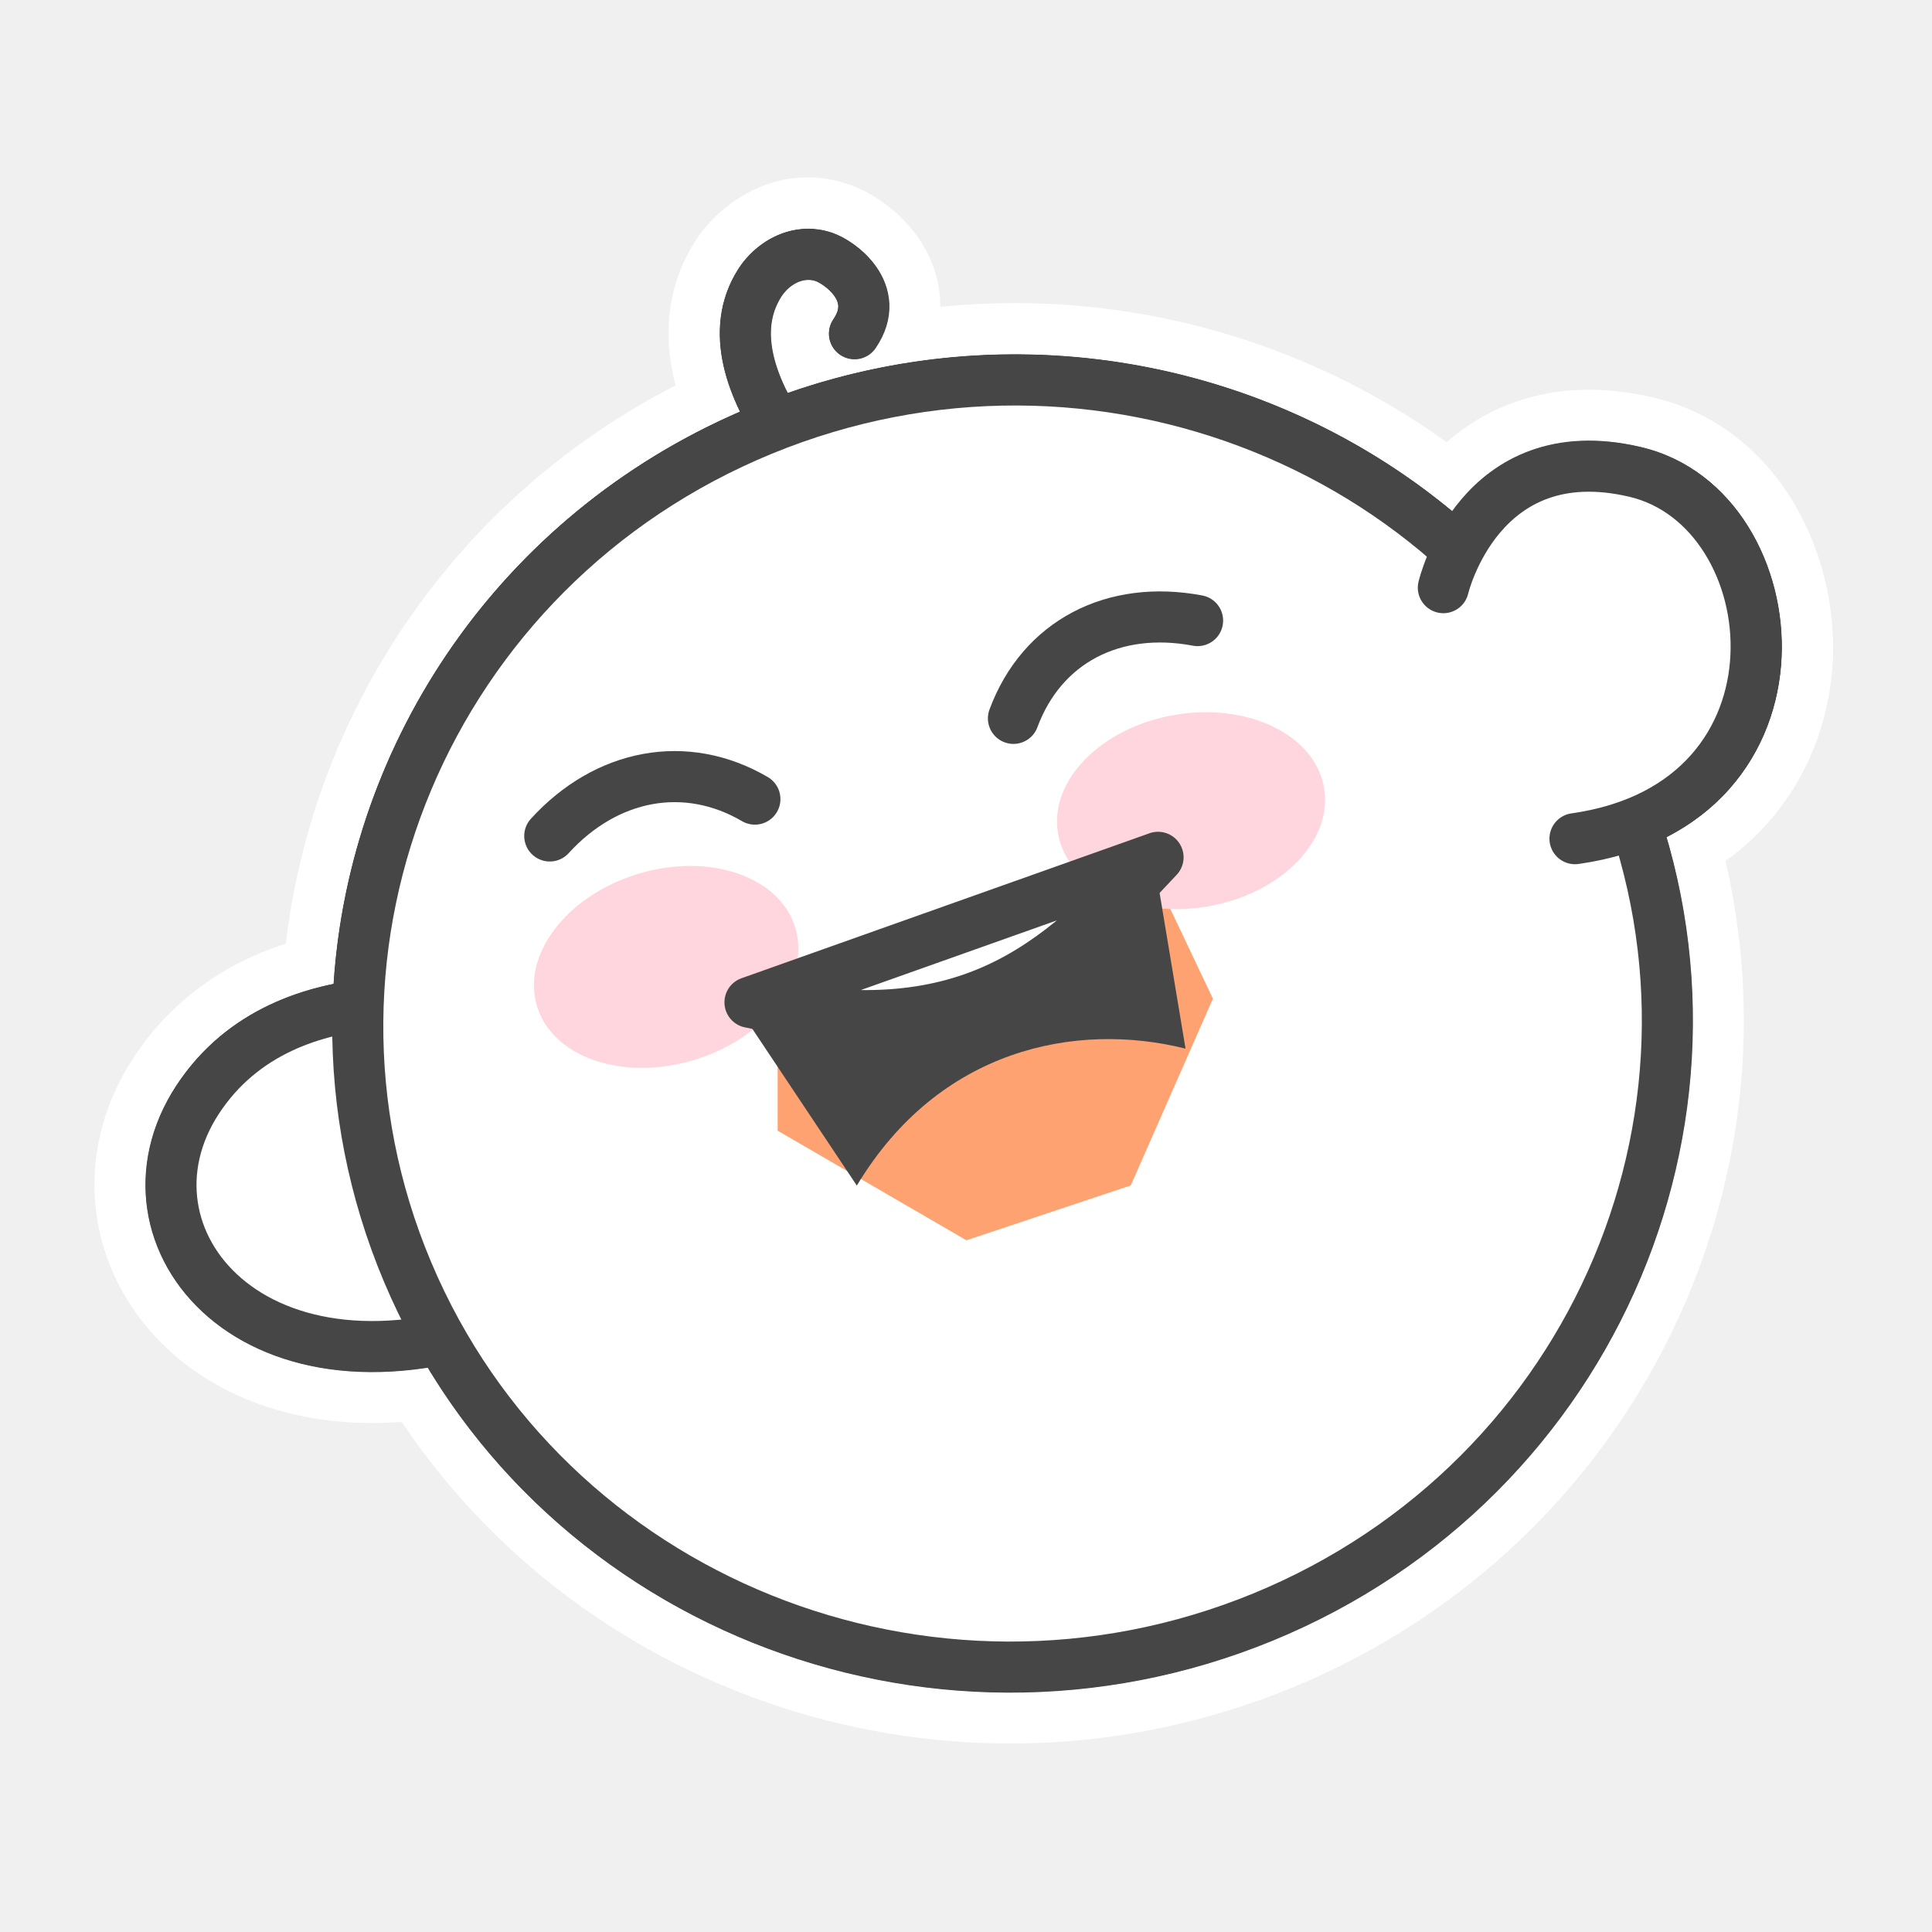
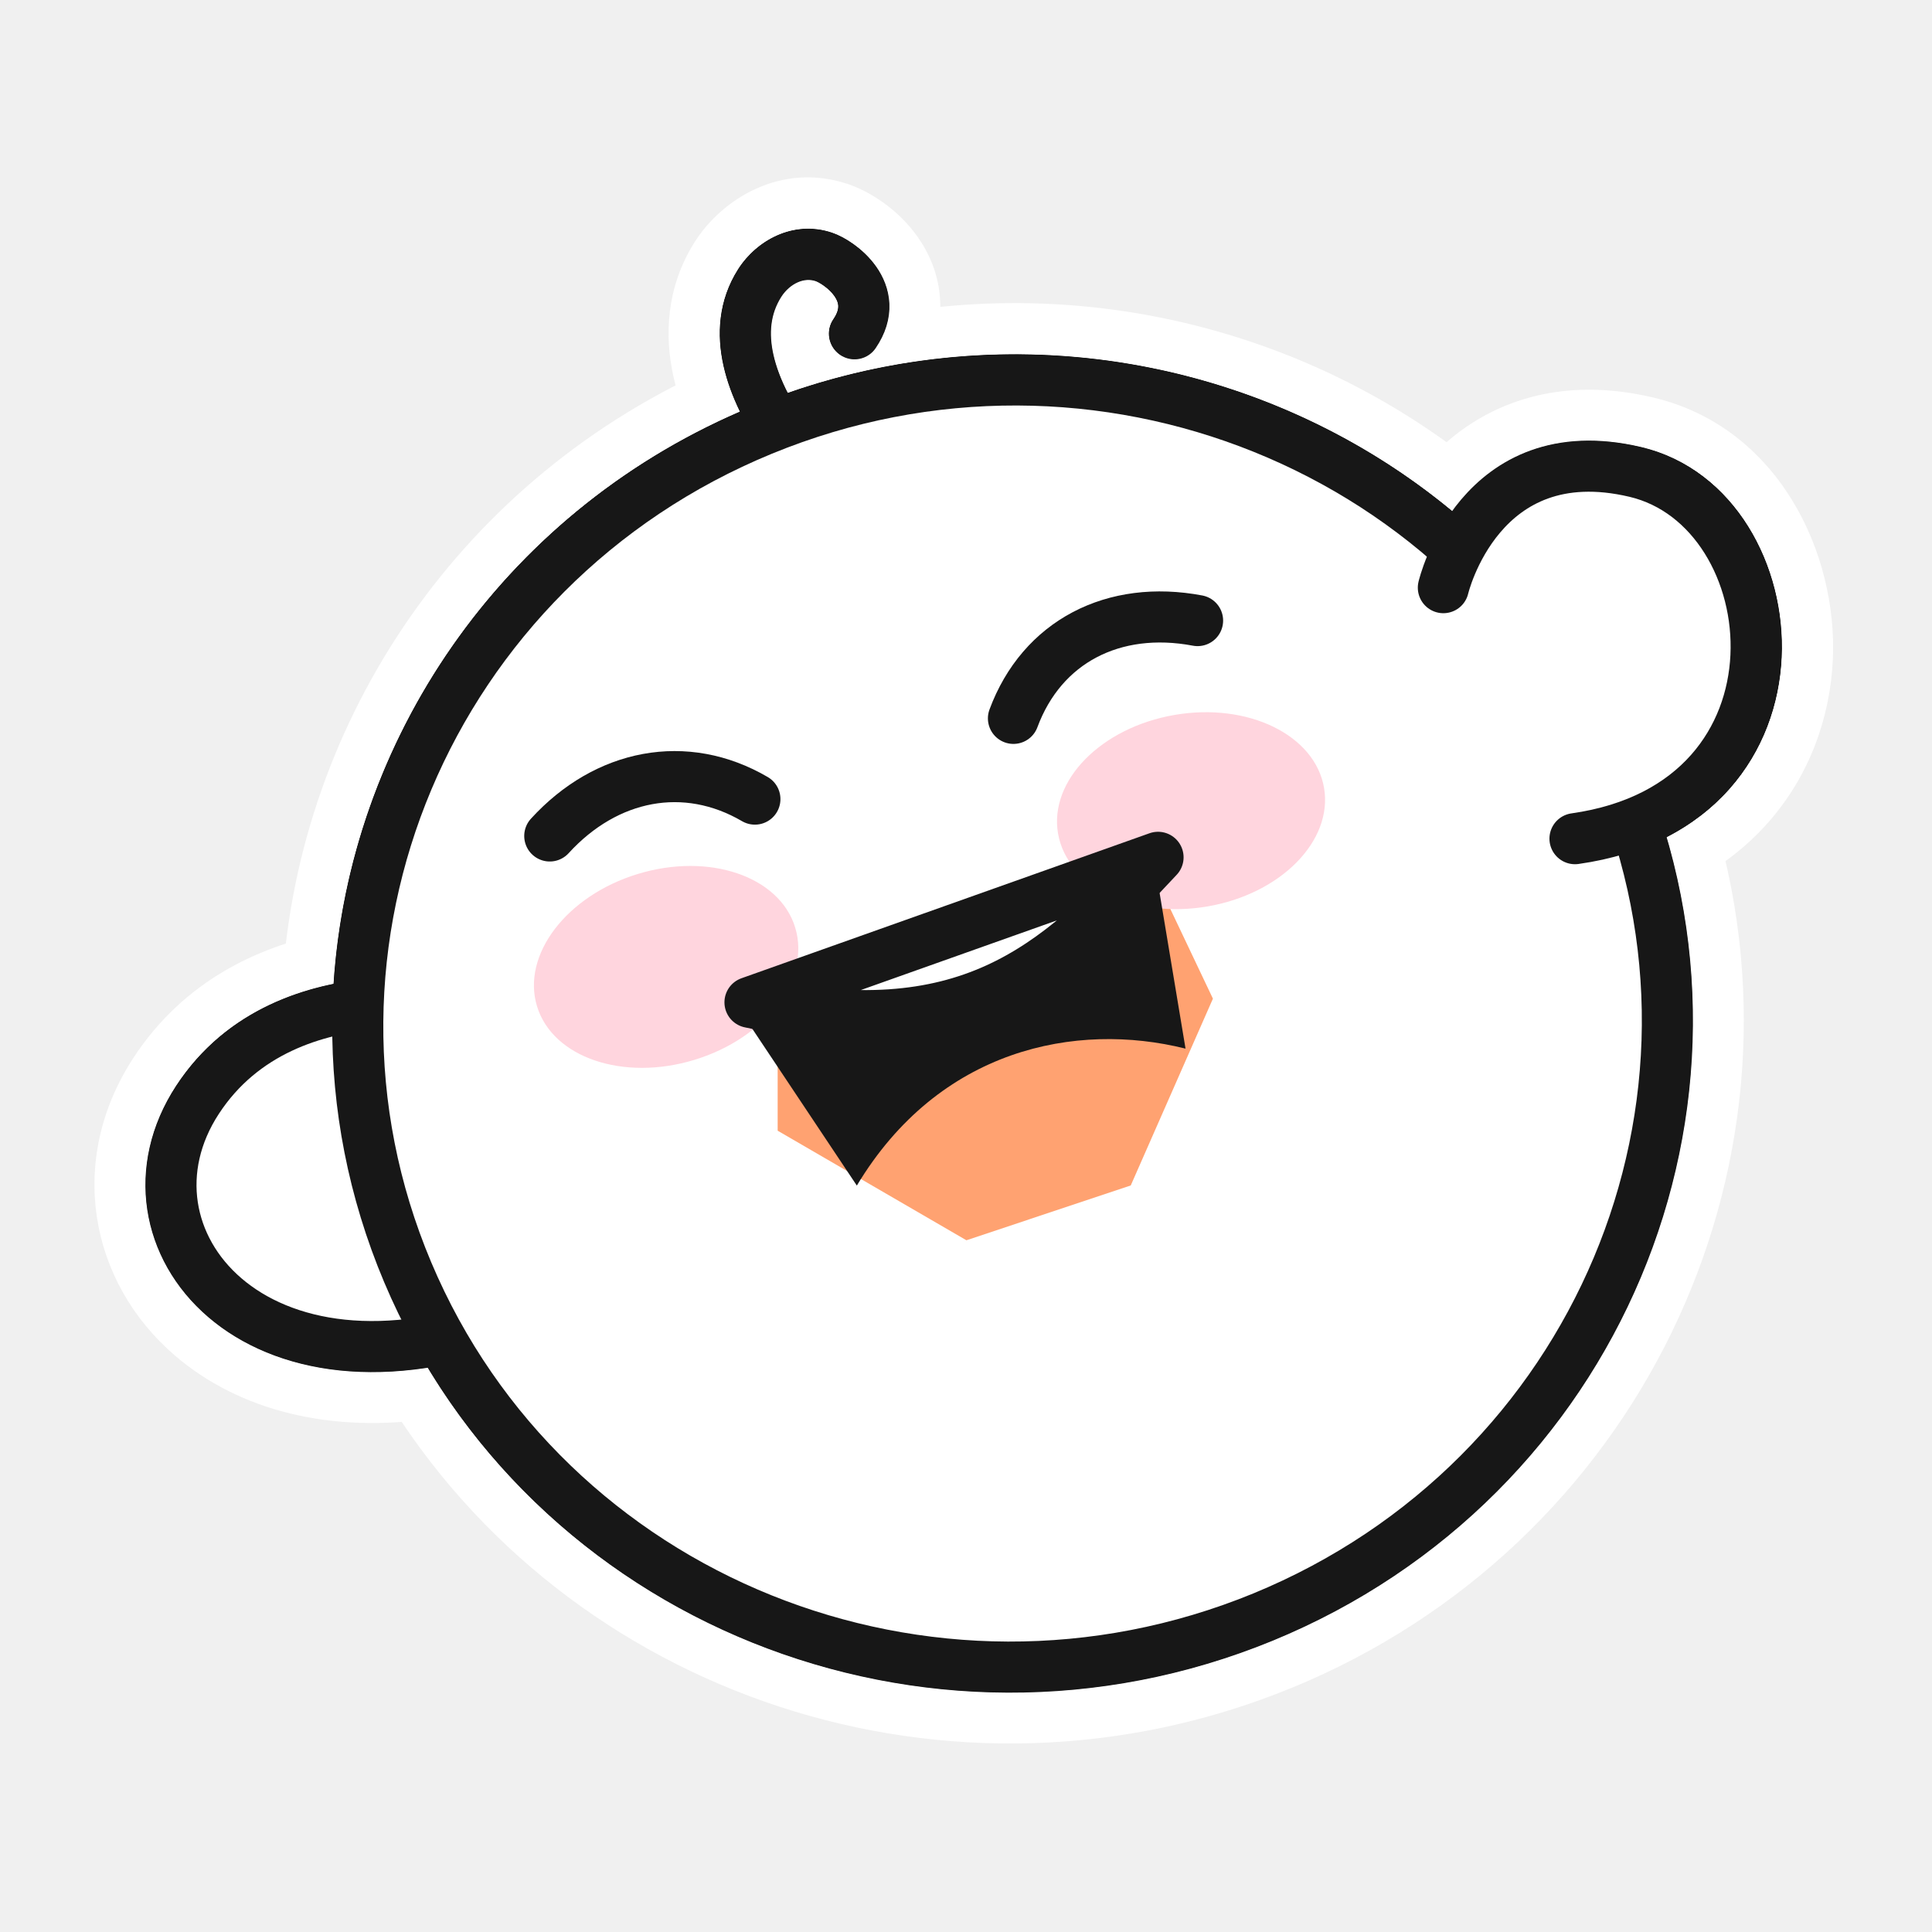
<svg xmlns="http://www.w3.org/2000/svg" width="52" height="52" viewBox="0 0 52 52" fill="none">
  <mask id="path-1-outside-1_3486_33400" maskUnits="userSpaceOnUse" x="1.918" y="4.152" width="48" height="43" fill="black">
    <rect fill="white" x="1.918" y="4.152" width="48" height="43" />
    <path fill-rule="evenodd" clip-rule="evenodd" d="M19.864 7.242C20.357 6.471 21.349 5.91 22.383 6.258L22.384 6.257C22.385 6.257 22.387 6.258 22.388 6.258C22.389 6.259 22.391 6.259 22.393 6.259L22.392 6.26C22.719 6.37 23.239 6.688 23.581 7.176C23.763 7.436 23.914 7.772 23.932 8.169C23.949 8.572 23.826 8.979 23.561 9.365C23.347 9.678 22.92 9.758 22.607 9.545C22.293 9.33 22.213 8.902 22.427 8.589C22.546 8.414 22.561 8.297 22.558 8.228C22.554 8.153 22.525 8.066 22.455 7.966C22.383 7.863 22.281 7.766 22.172 7.687C22.119 7.649 22.069 7.619 22.027 7.596C22.007 7.586 21.99 7.578 21.977 7.572C21.964 7.566 21.957 7.564 21.957 7.564L21.948 7.561C21.663 7.464 21.271 7.594 21.023 7.98C20.732 8.44 20.681 8.962 20.812 9.546C20.888 9.883 21.025 10.229 21.199 10.573C27.489 8.376 34.27 9.764 39.093 13.761C39.169 13.656 39.25 13.551 39.338 13.447C39.781 12.924 40.391 12.422 41.208 12.128C42.029 11.832 43.016 11.762 44.181 12.037C46.7 12.632 48.071 15.247 47.957 17.695C47.899 18.946 47.459 20.213 46.552 21.236C46.096 21.75 45.53 22.192 44.855 22.538C47.385 31.217 42.93 40.585 34.25 44.154H34.249C25.739 47.645 16.081 44.374 11.511 36.808C9.02 37.192 6.967 36.612 5.606 35.444C3.793 33.888 3.338 31.373 4.743 29.223C5.843 27.541 7.471 26.789 8.975 26.48C9.399 19.949 13.441 13.883 19.913 11.076C19.723 10.684 19.566 10.271 19.471 9.846C19.282 9.005 19.328 8.087 19.863 7.244L19.864 7.242Z" />
  </mask>
-   <path fill-rule="evenodd" clip-rule="evenodd" d="M19.864 7.242C20.357 6.471 21.349 5.91 22.383 6.258L22.384 6.257C22.385 6.257 22.387 6.258 22.388 6.258C22.389 6.259 22.391 6.259 22.393 6.259L22.392 6.26C22.719 6.37 23.239 6.688 23.581 7.176C23.763 7.436 23.914 7.772 23.932 8.169C23.949 8.572 23.826 8.979 23.561 9.365C23.347 9.678 22.92 9.758 22.607 9.545C22.293 9.33 22.213 8.902 22.427 8.589C22.546 8.414 22.561 8.297 22.558 8.228C22.554 8.153 22.525 8.066 22.455 7.966C22.383 7.863 22.281 7.766 22.172 7.687C22.119 7.649 22.069 7.619 22.027 7.596C22.007 7.586 21.99 7.578 21.977 7.572C21.964 7.566 21.957 7.564 21.957 7.564L21.948 7.561C21.663 7.464 21.271 7.594 21.023 7.98C20.732 8.44 20.681 8.962 20.812 9.546C20.888 9.883 21.025 10.229 21.199 10.573C27.489 8.376 34.27 9.764 39.093 13.761C39.169 13.656 39.25 13.551 39.338 13.447C39.781 12.924 40.391 12.422 41.208 12.128C42.029 11.832 43.016 11.762 44.181 12.037C46.7 12.632 48.071 15.247 47.957 17.695C47.899 18.946 47.459 20.213 46.552 21.236C46.096 21.75 45.53 22.192 44.855 22.538C47.385 31.217 42.93 40.585 34.25 44.154H34.249C25.739 47.645 16.081 44.374 11.511 36.808C9.02 37.192 6.967 36.612 5.606 35.444C3.793 33.888 3.338 31.373 4.743 29.223C5.843 27.541 7.471 26.789 8.975 26.48C9.399 19.949 13.441 13.883 19.913 11.076C19.723 10.684 19.566 10.271 19.471 9.846C19.282 9.005 19.328 8.087 19.863 7.244L19.864 7.242Z" fill="#464646" />
+   <path fill-rule="evenodd" clip-rule="evenodd" d="M19.864 7.242C20.357 6.471 21.349 5.91 22.383 6.258L22.384 6.257C22.385 6.257 22.387 6.258 22.388 6.258C22.389 6.259 22.391 6.259 22.393 6.259L22.392 6.26C22.719 6.37 23.239 6.688 23.581 7.176C23.763 7.436 23.914 7.772 23.932 8.169C23.949 8.572 23.826 8.979 23.561 9.365C23.347 9.678 22.92 9.758 22.607 9.545C22.293 9.33 22.213 8.902 22.427 8.589C22.546 8.414 22.561 8.297 22.558 8.228C22.554 8.153 22.525 8.066 22.455 7.966C22.383 7.863 22.281 7.766 22.172 7.687C22.119 7.649 22.069 7.619 22.027 7.596C22.007 7.586 21.99 7.578 21.977 7.572C21.964 7.566 21.957 7.564 21.957 7.564L21.948 7.561C21.663 7.464 21.271 7.594 21.023 7.98C20.732 8.44 20.681 8.962 20.812 9.546C20.888 9.883 21.025 10.229 21.199 10.573C27.489 8.376 34.27 9.764 39.093 13.761C39.169 13.656 39.25 13.551 39.338 13.447C39.781 12.924 40.391 12.422 41.208 12.128C42.029 11.832 43.016 11.762 44.181 12.037C46.7 12.632 48.071 15.247 47.957 17.695C47.899 18.946 47.459 20.213 46.552 21.236C46.096 21.75 45.53 22.192 44.855 22.538C47.385 31.217 42.93 40.585 34.25 44.154H34.249C25.739 47.645 16.081 44.374 11.511 36.808C9.02 37.192 6.967 36.612 5.606 35.444C3.793 33.888 3.338 31.373 4.743 29.223C5.843 27.541 7.471 26.789 8.975 26.48C9.399 19.949 13.441 13.883 19.913 11.076C19.723 10.684 19.566 10.271 19.471 9.846C19.282 9.005 19.328 8.087 19.863 7.244L19.864 7.242Z" fill="#171717" />
  <path d="M19.864 7.242L18.706 6.501C18.68 6.542 18.656 6.584 18.634 6.627L19.864 7.242ZM22.383 6.258L21.945 7.561C22.44 7.727 22.986 7.599 23.355 7.23L22.383 6.258ZM22.384 6.257L22.811 4.949C22.318 4.789 21.778 4.918 21.412 5.284L22.384 6.257ZM22.388 6.258L21.88 7.536C21.902 7.545 21.924 7.553 21.947 7.561L22.388 6.258ZM22.393 6.259L23.365 7.232C23.708 6.888 23.845 6.39 23.725 5.919C23.605 5.449 23.246 5.077 22.78 4.94L22.393 6.259ZM22.392 6.26L21.419 5.288C21.082 5.625 20.944 6.112 21.053 6.576C21.163 7.04 21.504 7.414 21.956 7.565L22.392 6.26ZM23.581 7.176L24.707 6.388L24.707 6.387L23.581 7.176ZM23.932 8.169L25.305 8.109L25.305 8.109L23.932 8.169ZM23.561 9.365L24.696 10.142L24.697 10.141L23.561 9.365ZM22.607 9.545L21.83 10.68L21.831 10.68L22.607 9.545ZM22.427 8.589L21.291 7.813L21.291 7.813L22.427 8.589ZM22.558 8.228L23.931 8.168L23.931 8.167L22.558 8.228ZM22.455 7.966L23.581 7.177L23.581 7.177L22.455 7.966ZM22.172 7.687L22.976 6.572L22.975 6.571L22.172 7.687ZM22.027 7.596L22.675 6.383L22.674 6.383L22.027 7.596ZM21.977 7.572L22.531 6.314L22.53 6.313L21.977 7.572ZM21.957 7.564L22.787 6.468C22.667 6.377 22.534 6.307 22.392 6.26L21.957 7.564ZM21.948 7.561L21.505 8.863L21.514 8.866L21.948 7.561ZM21.023 7.98L19.866 7.238L19.862 7.244L21.023 7.98ZM20.812 9.546L19.471 9.847L19.471 9.847L20.812 9.546ZM21.199 10.573L19.973 11.195C20.285 11.809 21.003 12.098 21.653 11.871L21.199 10.573ZM39.093 13.761L38.215 14.82C38.508 15.063 38.888 15.173 39.265 15.126C39.643 15.078 39.983 14.876 40.206 14.568L39.093 13.761ZM39.338 13.447L38.289 12.558L38.289 12.558L39.338 13.447ZM41.208 12.128L40.742 10.834L40.742 10.834L41.208 12.128ZM44.181 12.037L44.497 10.699L44.497 10.699L44.181 12.037ZM47.957 17.695L49.331 17.759L49.331 17.759L47.957 17.695ZM46.552 21.236L47.581 22.148L47.581 22.148L46.552 21.236ZM44.855 22.538L44.229 21.313C43.641 21.614 43.35 22.289 43.535 22.923L44.855 22.538ZM34.25 44.154V45.529C34.429 45.529 34.607 45.494 34.773 45.426L34.25 44.154ZM34.249 44.154V42.779C34.07 42.779 33.893 42.814 33.727 42.882L34.249 44.154ZM11.511 36.808L12.688 36.097C12.4 35.62 11.852 35.364 11.301 35.449L11.511 36.808ZM5.606 35.444L4.711 36.487L4.711 36.487L5.606 35.444ZM4.743 29.223L3.592 28.471L3.592 28.471L4.743 29.223ZM8.975 26.48L9.252 27.827C9.858 27.702 10.306 27.187 10.347 26.569L8.975 26.48ZM19.913 11.076L20.46 12.337C20.804 12.188 21.072 11.905 21.202 11.554C21.333 11.203 21.314 10.813 21.15 10.476L19.913 11.076ZM19.471 9.846L18.129 10.148L18.129 10.148L19.471 9.846ZM19.863 7.244L21.024 7.981C21.049 7.941 21.072 7.901 21.093 7.859L19.863 7.244ZM19.864 7.242L21.023 7.982C21.132 7.811 21.299 7.666 21.474 7.589C21.634 7.518 21.787 7.508 21.945 7.561L22.383 6.258L22.821 4.954C21.03 4.353 19.439 5.353 18.706 6.501L19.864 7.242ZM22.383 6.258L23.355 7.23L23.356 7.229L22.384 6.257L21.412 5.284L21.411 5.285L22.383 6.258ZM22.384 6.257L21.957 7.564C21.907 7.547 21.867 7.531 21.839 7.519C21.81 7.506 21.786 7.495 21.77 7.487C21.753 7.478 21.74 7.471 21.731 7.467C21.723 7.462 21.717 7.459 21.716 7.458C21.711 7.456 21.717 7.459 21.719 7.46C21.723 7.462 21.732 7.467 21.743 7.473C21.754 7.479 21.771 7.488 21.792 7.498C21.813 7.508 21.843 7.522 21.88 7.536L22.388 6.258L22.896 4.981C22.932 4.995 22.962 5.009 22.982 5.019C23.003 5.029 23.02 5.037 23.03 5.043C23.041 5.049 23.05 5.053 23.053 5.055C23.055 5.056 23.061 5.059 23.056 5.057C23.054 5.056 23.047 5.052 23.039 5.048C23.031 5.043 23.017 5.036 23 5.027C22.983 5.019 22.959 5.007 22.93 4.995C22.901 4.982 22.86 4.966 22.811 4.949L22.384 6.257ZM22.388 6.258L21.947 7.561C21.987 7.574 22.022 7.584 22.051 7.592C22.08 7.599 22.105 7.604 22.123 7.608C22.142 7.612 22.158 7.614 22.168 7.616C22.177 7.617 22.185 7.619 22.187 7.619C22.191 7.62 22.185 7.619 22.181 7.618C22.176 7.617 22.165 7.616 22.151 7.613C22.137 7.611 22.118 7.607 22.094 7.602C22.07 7.596 22.04 7.589 22.005 7.579L22.393 6.259L22.78 4.94C22.745 4.93 22.714 4.922 22.69 4.917C22.666 4.912 22.646 4.908 22.631 4.905C22.617 4.903 22.606 4.901 22.6 4.9C22.597 4.9 22.595 4.899 22.594 4.899C22.594 4.899 22.593 4.899 22.593 4.899C22.593 4.899 22.593 4.899 22.593 4.899C22.593 4.899 22.593 4.899 22.594 4.899C22.595 4.899 22.602 4.9 22.611 4.902C22.621 4.903 22.636 4.906 22.654 4.91C22.673 4.913 22.697 4.918 22.725 4.926C22.754 4.933 22.789 4.943 22.829 4.956L22.388 6.258ZM22.393 6.259L21.42 5.287L21.419 5.288L22.392 6.26L23.364 7.233L23.365 7.232L22.393 6.259ZM22.392 6.26L21.956 7.565C21.956 7.565 21.98 7.573 22.026 7.597C22.069 7.62 22.121 7.651 22.176 7.691C22.29 7.773 22.388 7.87 22.455 7.965L23.581 7.176L24.707 6.387C24.179 5.634 23.405 5.149 22.827 4.956L22.392 6.26ZM23.581 7.176L22.455 7.965C22.526 8.067 22.555 8.155 22.558 8.229L23.932 8.169L25.305 8.109C25.274 7.389 25 6.806 24.707 6.388L23.581 7.176ZM23.932 8.169L22.558 8.229C22.561 8.296 22.546 8.414 22.426 8.589L23.561 9.365L24.697 10.141C25.105 9.543 25.338 8.849 25.305 8.109L23.932 8.169ZM23.561 9.365L22.427 8.588C22.641 8.276 23.067 8.195 23.381 8.409L22.607 9.545L21.831 10.68C22.772 11.322 24.054 11.08 24.696 10.142L23.561 9.365ZM22.607 9.545L23.383 8.41C23.696 8.624 23.776 9.051 23.562 9.364L22.427 8.589L21.291 7.813C20.649 8.753 20.89 10.037 21.83 10.68L22.607 9.545ZM22.427 8.589L23.562 9.364C23.829 8.974 23.949 8.567 23.931 8.168L22.558 8.228L21.184 8.288C21.179 8.178 21.192 8.068 21.223 7.968C21.251 7.875 21.285 7.823 21.291 7.813L22.427 8.589ZM22.558 8.228L23.931 8.167C23.914 7.772 23.764 7.438 23.581 7.177L22.455 7.966L21.329 8.754C21.286 8.693 21.195 8.533 21.184 8.29L22.558 8.228ZM22.455 7.966L23.581 7.177C23.401 6.92 23.179 6.718 22.976 6.572L22.172 7.687L21.368 8.803C21.371 8.805 21.371 8.806 21.368 8.802C21.366 8.8 21.362 8.796 21.355 8.789C21.349 8.782 21.34 8.77 21.329 8.754L22.455 7.966ZM22.172 7.687L22.975 6.571C22.873 6.498 22.771 6.435 22.675 6.383L22.027 7.596L21.38 8.809C21.372 8.805 21.368 8.803 21.368 8.802C21.367 8.802 21.367 8.802 21.369 8.803L22.172 7.687ZM22.027 7.596L22.674 6.383C22.609 6.348 22.555 6.324 22.531 6.314L21.977 7.572L21.422 8.83C21.425 8.831 21.405 8.823 21.381 8.81L22.027 7.596ZM21.977 7.572L22.53 6.313C22.502 6.301 22.476 6.29 22.451 6.281C22.439 6.276 22.428 6.272 22.417 6.268C22.412 6.266 22.407 6.265 22.402 6.263C22.4 6.262 22.398 6.262 22.398 6.262C22.396 6.261 22.398 6.262 22.4 6.263C22.401 6.263 22.405 6.264 22.411 6.266C22.413 6.267 22.422 6.27 22.434 6.274C22.438 6.276 22.453 6.282 22.473 6.29C22.484 6.294 22.512 6.306 22.53 6.314C22.565 6.331 22.696 6.404 22.787 6.468L21.957 7.564L21.128 8.661C21.218 8.724 21.349 8.797 21.384 8.814C21.402 8.822 21.43 8.834 21.441 8.839C21.461 8.847 21.476 8.852 21.48 8.854C21.492 8.858 21.501 8.861 21.503 8.862C21.509 8.864 21.514 8.866 21.514 8.866C21.516 8.866 21.518 8.867 21.517 8.867C21.516 8.867 21.515 8.866 21.513 8.865C21.509 8.864 21.504 8.863 21.5 8.861C21.491 8.858 21.482 8.854 21.473 8.851C21.455 8.844 21.439 8.837 21.423 8.831L21.977 7.572ZM21.957 7.564L22.392 6.26L22.383 6.257L21.948 7.561L21.514 8.866L21.522 8.869L21.957 7.564ZM21.948 7.561L22.391 6.26C21.383 5.916 20.379 6.438 19.866 7.238L21.023 7.98L22.181 8.723C22.164 8.749 21.943 9.012 21.505 8.863L21.948 7.561ZM21.023 7.98L19.862 7.244C19.327 8.087 19.282 9.005 19.471 9.847L20.812 9.546L22.154 9.244C22.081 8.919 22.136 8.793 22.184 8.717L21.023 7.98ZM20.812 9.546L19.471 9.847C19.579 10.327 19.764 10.783 19.973 11.195L21.199 10.573L22.425 9.951C22.286 9.676 22.198 9.439 22.154 9.244L20.812 9.546ZM21.199 10.573L21.653 11.871C27.477 9.837 33.755 11.123 38.215 14.82L39.093 13.761L39.97 12.703C34.785 8.405 27.501 6.915 20.746 9.275L21.199 10.573ZM39.093 13.761L40.206 14.568C40.267 14.484 40.327 14.407 40.387 14.336L39.338 13.447L38.289 12.558C38.173 12.695 38.07 12.829 37.979 12.955L39.093 13.761ZM39.338 13.447L40.387 14.336C40.709 13.956 41.129 13.618 41.674 13.421L41.208 12.128L40.742 10.834C39.653 11.227 38.853 11.893 38.289 12.558L39.338 13.447ZM41.208 12.128L41.674 13.421C42.216 13.226 42.928 13.154 43.865 13.375L44.181 12.037L44.497 10.699C43.103 10.37 41.843 10.437 40.742 10.834L41.208 12.128ZM44.181 12.037L43.864 13.375C45.544 13.772 46.677 15.62 46.584 17.631L47.957 17.695L49.331 17.759C49.465 14.875 47.857 11.492 44.497 10.699L44.181 12.037ZM47.957 17.695L46.584 17.631C46.538 18.607 46.197 19.564 45.523 20.324L46.552 21.236L47.581 22.148C48.721 20.863 49.259 19.284 49.331 17.759L47.957 17.695ZM46.552 21.236L45.523 20.324C45.183 20.707 44.756 21.044 44.229 21.313L44.855 22.538L45.48 23.762C46.305 23.341 47.008 22.794 47.581 22.148L46.552 21.236ZM44.855 22.538L43.535 22.923C45.865 30.918 41.766 39.577 33.727 42.882L34.25 44.154L34.773 45.426C44.094 41.593 48.904 31.517 46.175 22.153L44.855 22.538ZM34.25 44.154V42.779H34.249V44.154V45.529H34.25V44.154ZM34.249 44.154L33.727 42.882C25.839 46.118 16.905 43.078 12.688 36.097L11.511 36.808L10.334 37.519C15.258 45.67 25.639 49.172 34.771 45.426L34.249 44.154ZM11.511 36.808L11.301 35.449C9.128 35.785 7.502 35.259 6.502 34.401L5.606 35.444L4.711 36.487C6.433 37.965 8.913 38.6 11.72 38.167L11.511 36.808ZM5.606 35.444L6.502 34.401C5.197 33.281 4.878 31.53 5.894 29.976L4.743 29.223L3.592 28.471C1.798 31.216 2.39 34.495 4.711 36.487L5.606 35.444ZM4.743 29.223L5.894 29.976C6.733 28.692 7.983 28.088 9.252 27.827L8.975 26.48L8.698 25.133C6.959 25.491 4.952 26.391 3.592 28.471L4.743 29.223ZM8.975 26.48L10.347 26.569C10.739 20.544 14.469 14.936 20.46 12.337L19.913 11.076L19.366 9.814C12.413 12.83 8.06 19.354 7.603 26.391L8.975 26.48ZM19.913 11.076L21.15 10.476C20.995 10.155 20.879 9.843 20.812 9.545L19.471 9.846L18.129 10.148C18.253 10.699 18.452 11.213 18.676 11.676L19.913 11.076ZM19.471 9.846L20.812 9.545C20.681 8.961 20.733 8.44 21.024 7.981L19.863 7.244L18.702 6.507C17.923 7.735 17.882 9.049 18.129 10.148L19.471 9.846ZM19.863 7.244L21.093 7.859L21.094 7.857L19.864 7.242L18.634 6.627L18.634 6.629L19.863 7.244Z" fill="white" mask="url(#path-1-outside-1_3486_33400)" />
-   <path d="M22.984 13.915C22.984 13.915 18.795 10.227 20.449 7.62C20.821 7.038 21.515 6.691 22.177 6.917C22.572 7.047 23.767 7.862 23 8.984" stroke="#464646" stroke-width="1.375" stroke-linecap="round" stroke-linejoin="round" />
+   <path d="M22.984 13.915C22.984 13.915 18.795 10.227 20.449 7.62C20.821 7.038 21.515 6.691 22.177 6.917C22.572 7.047 23.767 7.862 23 8.984" stroke="#171717" stroke-width="1.375" stroke-linecap="round" stroke-linejoin="round" />
  <path d="M13.12 27.198C13.12 27.198 7.736 25.898 5.315 29.603C2.893 33.308 6.864 38.135 13.814 35.479" fill="white" />
-   <path d="M13.12 27.198C13.12 27.198 7.736 25.898 5.315 29.603C2.893 33.308 6.864 38.135 13.814 35.479" stroke="#464646" stroke-width="1.375" stroke-linecap="round" stroke-linejoin="round" />
-   <path d="M10.973 34.242C14.694 43.064 25.001 47.213 33.993 43.524C42.985 39.827 47.255 29.681 43.534 20.859C39.813 12.037 29.505 7.88 20.514 11.576C11.522 15.273 7.252 25.419 10.973 34.242Z" fill="white" stroke="#464646" stroke-width="1.375" stroke-linecap="round" stroke-linejoin="round" />
+   <path d="M13.12 27.198C13.12 27.198 7.736 25.898 5.315 29.603C2.893 33.308 6.864 38.135 13.814 35.479" stroke="#171717" stroke-width="1.375" stroke-linecap="round" stroke-linejoin="round" />
+   <path d="M10.973 34.242C14.694 43.064 25.001 47.213 33.993 43.524C42.985 39.827 47.255 29.681 43.534 20.859C39.813 12.037 29.505 7.88 20.514 11.576C11.522 15.273 7.252 25.419 10.973 34.242Z" fill="white" stroke="#171717" stroke-width="1.375" stroke-linecap="round" stroke-linejoin="round" />
  <path d="M20.931 30.433L20.93 26.966L25.352 26.879L31.191 23.815L32.646 26.879L30.434 31.907L26.011 33.382L20.931 30.433Z" fill="#FFA271" />
  <path d="M38.848 15.817C38.848 15.817 39.808 11.709 44.014 12.702C48.219 13.694 49.01 21.637 42.391 22.573" fill="white" />
-   <path d="M38.848 15.817C38.848 15.817 39.808 11.709 44.014 12.702C48.219 13.694 49.01 21.637 42.391 22.573" stroke="#464646" stroke-width="1.375" stroke-linecap="round" stroke-linejoin="round" />
+   <path d="M38.848 15.817C38.848 15.817 39.808 11.709 44.014 12.702C48.219 13.694 49.01 21.637 42.391 22.573" stroke="#171717" stroke-width="1.375" stroke-linecap="round" stroke-linejoin="round" />
  <path d="M18.691 28.526C20.61 27.942 21.824 26.347 21.403 24.966C20.982 23.584 19.085 22.938 17.166 23.523C15.247 24.108 14.033 25.702 14.454 27.084C14.875 28.465 16.772 29.111 18.691 28.526Z" fill="#FFD5DE" />
  <path d="M32.499 24.397C34.476 24.058 35.881 22.629 35.637 21.205C35.393 19.782 33.592 18.903 31.615 19.242C29.638 19.581 28.233 21.009 28.477 22.433C28.721 23.857 30.522 24.736 32.499 24.397Z" fill="#FFD5DE" />
-   <path d="M20.186 26.978C26.011 28.217 28.375 26.08 31.169 23.075Z" stroke="#464646" stroke-width="1.375" stroke-linecap="round" stroke-linejoin="round" />
-   <path d="M31.909 28.224C28.96 27.487 25.274 28.224 23.062 31.91L20.113 27.487H25.274L31.172 23.801L31.909 28.224Z" fill="#464646" />
-   <path d="M20.318 21.508C18.453 20.418 16.322 20.83 14.797 22.5" stroke="#464646" stroke-width="1.375" stroke-linecap="round" stroke-linejoin="round" />
-   <path d="M27.277 19.335C28.044 17.268 29.973 16.276 32.233 16.703" stroke="#464646" stroke-width="1.375" stroke-linecap="round" stroke-linejoin="round" />
+   <path d="M20.186 26.978C26.011 28.217 28.375 26.08 31.169 23.075Z" stroke="#171717" stroke-width="1.375" stroke-linecap="round" stroke-linejoin="round" />
+   <path d="M31.909 28.224C28.96 27.487 25.274 28.224 23.062 31.91L20.113 27.487H25.274L31.172 23.801L31.909 28.224Z" fill="#171717" />
+   <path d="M20.318 21.508C18.453 20.418 16.322 20.83 14.797 22.5" stroke="#171717" stroke-width="1.375" stroke-linecap="round" stroke-linejoin="round" />
+   <path d="M27.277 19.335C28.044 17.268 29.973 16.276 32.233 16.703" stroke="#171717" stroke-width="1.375" stroke-linecap="round" stroke-linejoin="round" />
</svg>
